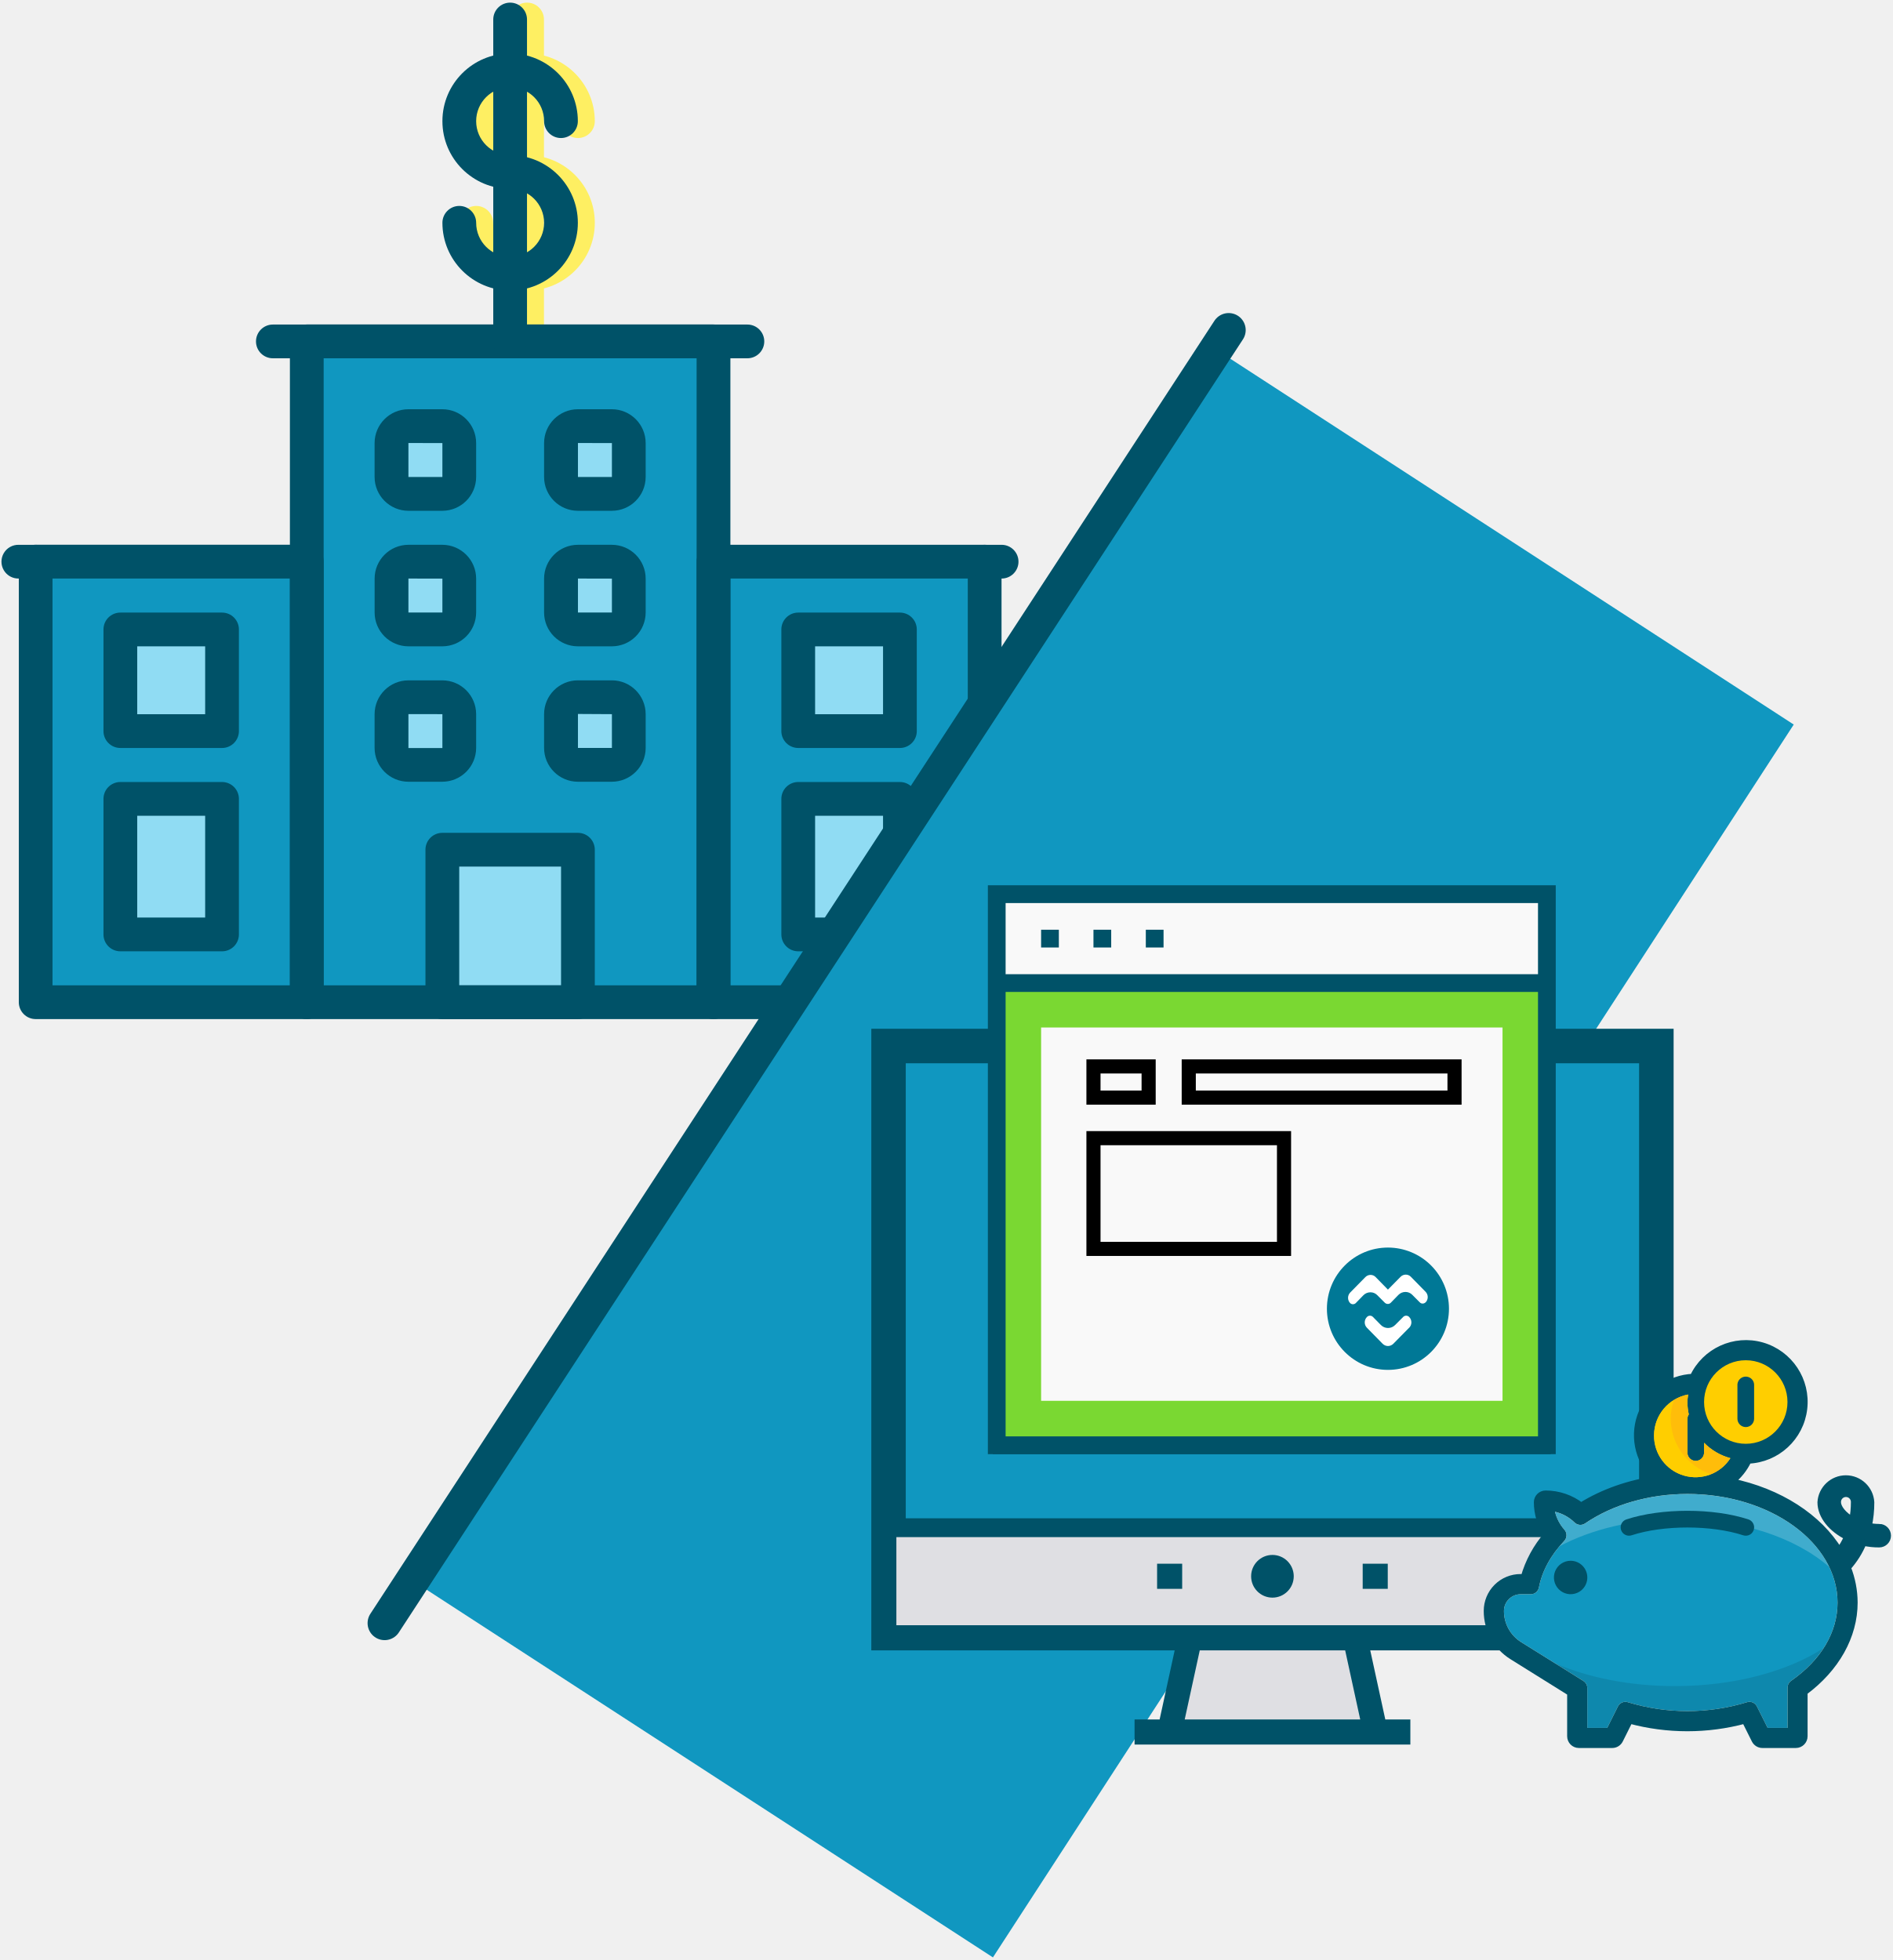
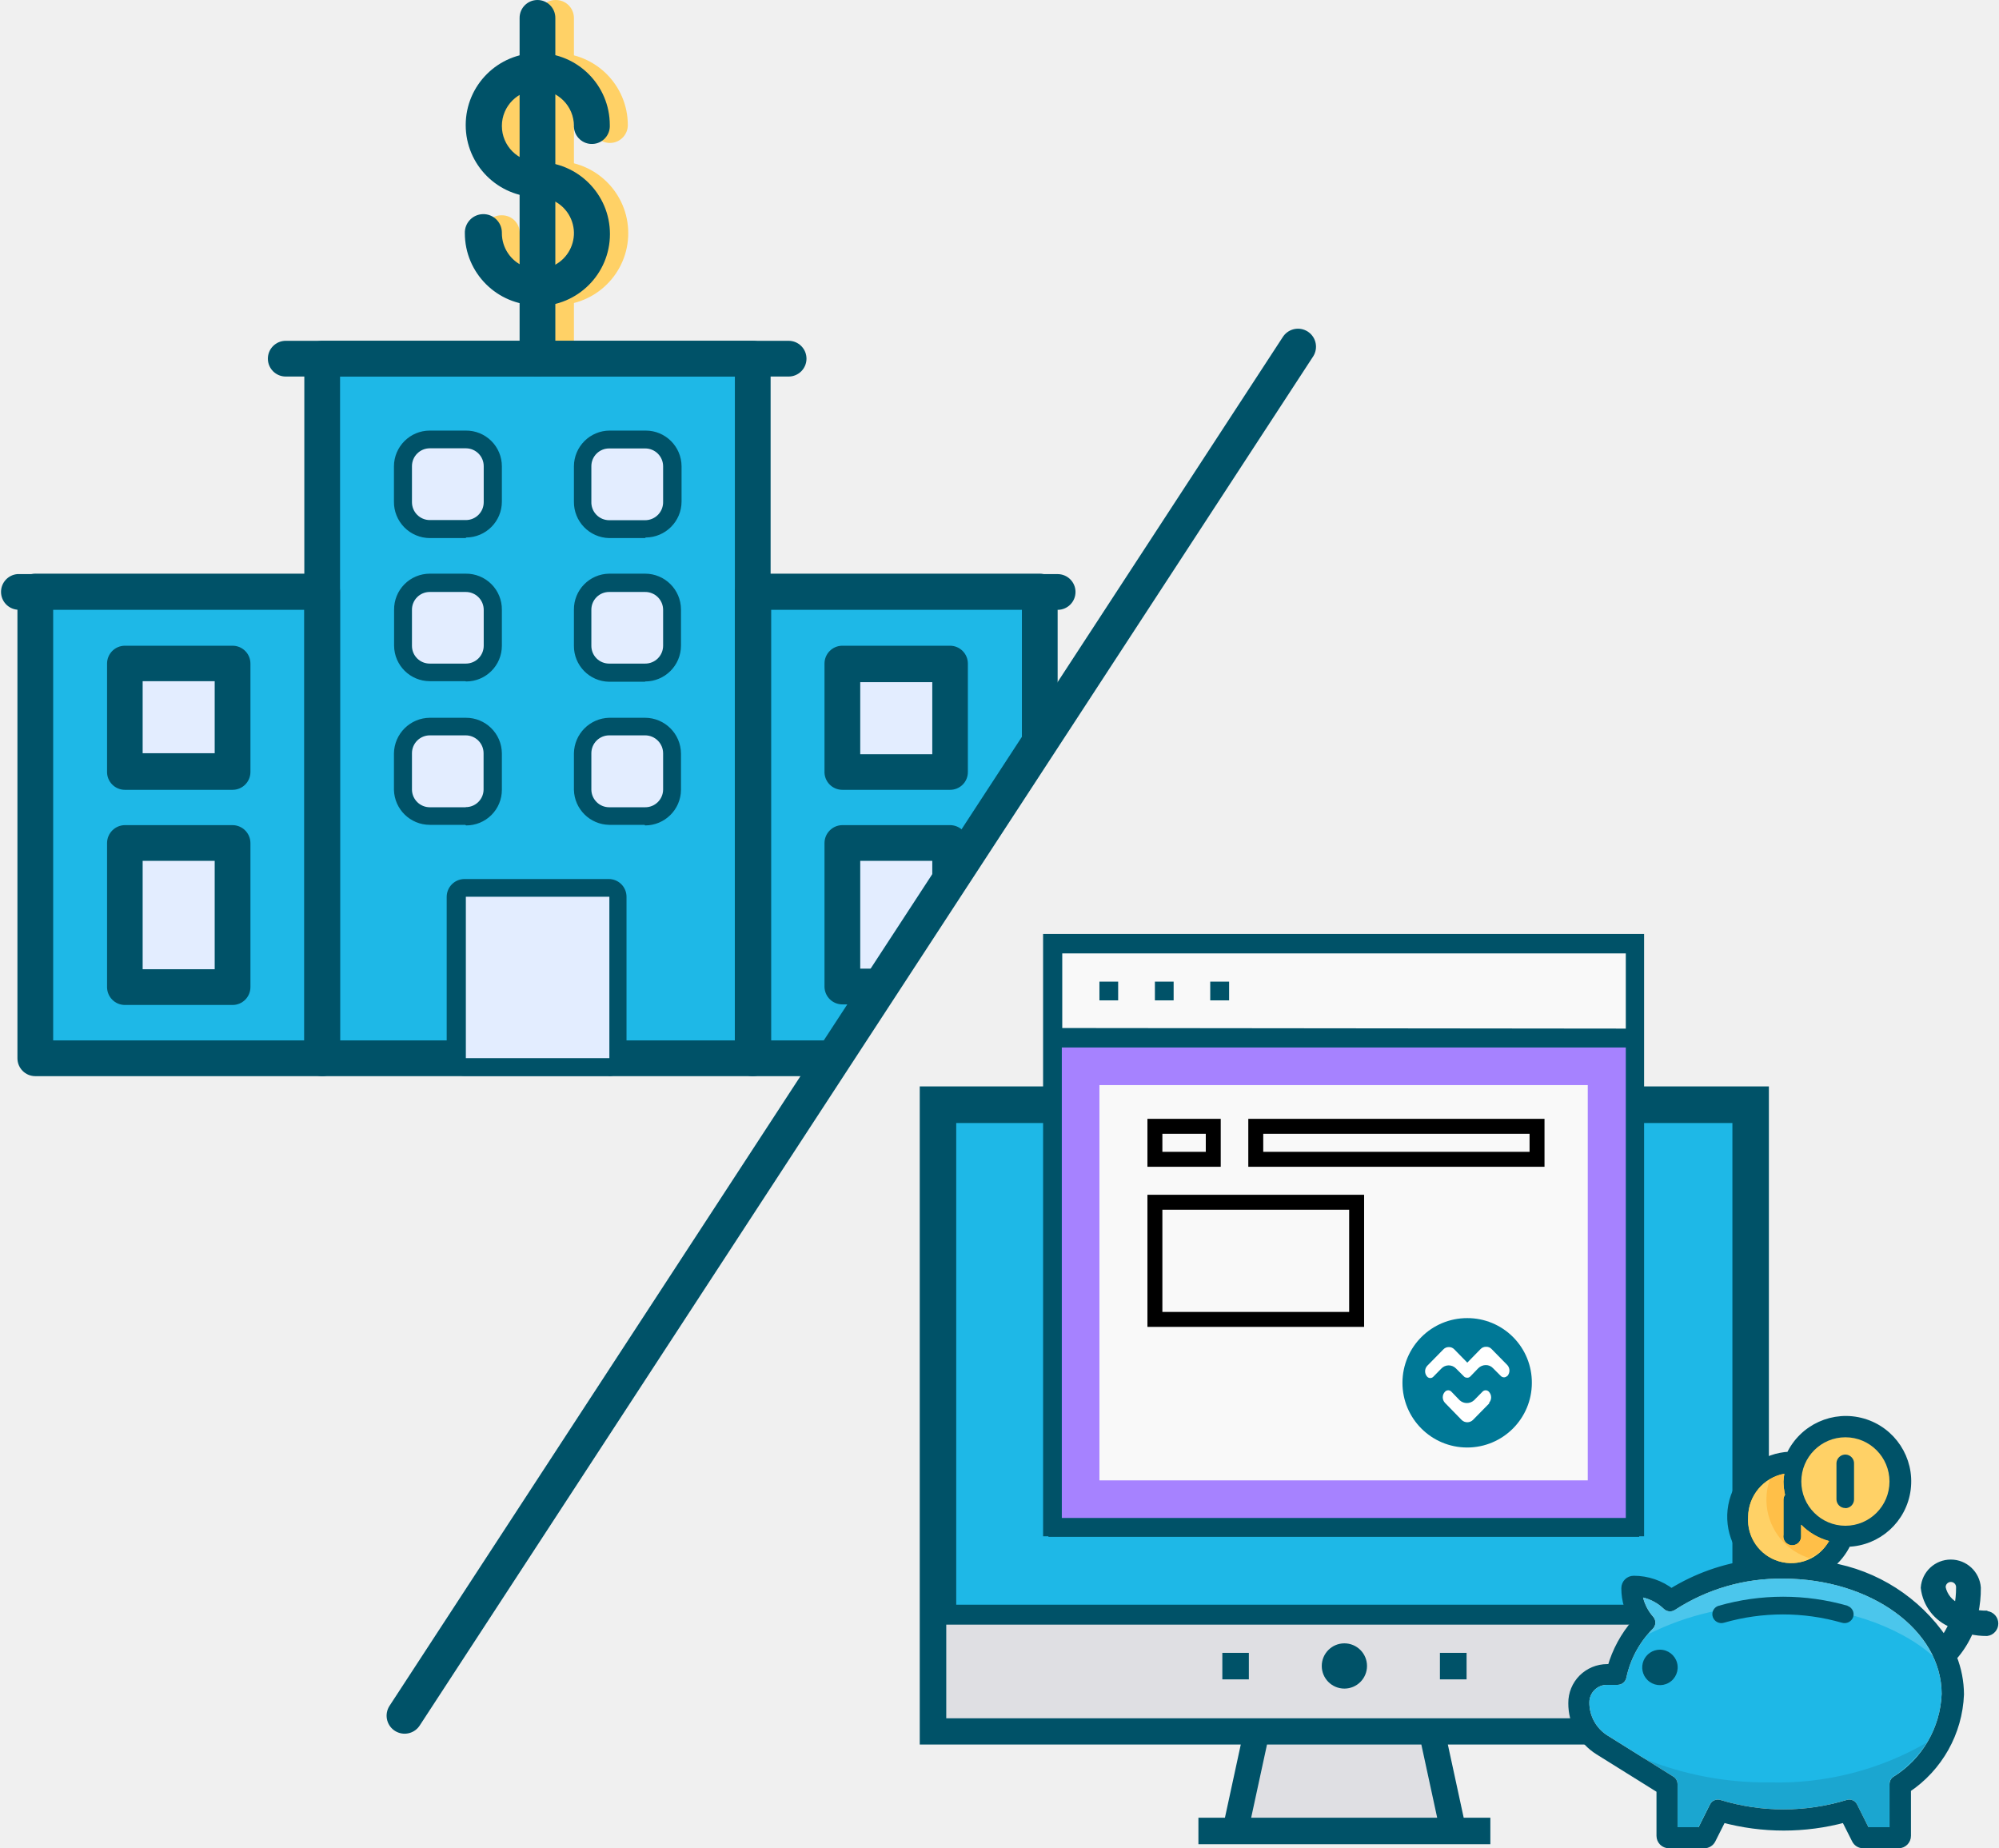
- <svg xmlns="http://www.w3.org/2000/svg" width="278" height="288" viewBox="0 0 278 288">
-   <g fill="none" fill-rule="evenodd">
-     <g fill-rule="nonzero">
-       <path fill="#1097C0" d="M5.23 147.26h39.837V82.533H5.23z" />
-       <path fill="#1097C0" d="M45.067 147.26h59.751V50.168h-59.75zM104.818 147.26h39.833V82.533h-39.833z" />
-       <path fill="#90DCF3" d="M64.982 72.572H60a2.49 2.49 0 0 1-2.49-2.49v-4.978a2.49 2.49 0 0 1 2.49-2.49h4.978a2.49 2.49 0 0 1 2.49 2.49v4.978a2.49 2.49 0 0 1-2.49 2.49M89.882 72.572H84.9a2.49 2.49 0 0 1-2.49-2.49v-4.978a2.49 2.49 0 0 1 2.49-2.49h4.982a2.49 2.49 0 0 1 2.49 2.49v4.978a2.49 2.49 0 0 1-2.49 2.49M64.982 92.49H60A2.49 2.49 0 0 1 57.513 90v-4.978a2.49 2.49 0 0 1 2.49-2.49h4.979a2.49 2.49 0 0 1 2.49 2.49V90a2.49 2.49 0 0 1-2.49 2.49M89.882 92.49H84.9A2.49 2.49 0 0 1 82.41 90v-4.978a2.49 2.49 0 0 1 2.49-2.49h4.982a2.49 2.49 0 0 1 2.49 2.49V90a2.49 2.49 0 0 1-2.49 2.49M64.982 112.41H60a2.49 2.49 0 0 1-2.49-2.492v-4.981a2.49 2.49 0 0 1 2.49-2.49h4.978a2.49 2.49 0 0 1 2.49 2.49v4.977a2.49 2.49 0 0 1-2.49 2.491M89.882 112.41H84.9a2.49 2.49 0 0 1-2.49-2.492v-4.981a2.49 2.49 0 0 1 2.49-2.49h4.982a2.49 2.49 0 0 1 2.49 2.49v4.977a2.49 2.49 0 0 1-2.49 2.491M64.986 147.26H84.9v-22.405H64.986zM17.68 137.305h14.937v-19.918H17.68zM17.68 107.428h14.937V92.49H17.68zM117.264 137.305h14.941v-19.918h-14.94zM117.264 107.428h14.941V92.49h-14.94z" />
-       <path fill="#FEEF62" d="M77.432 42.687c-5.491-.007-9.941-4.456-9.948-9.948a2.479 2.479 0 0 1 4.958 0 4.99 4.99 0 1 0 4.99-4.989 9.947 9.947 0 1 1 9.947-9.947 2.479 2.479 0 0 1-4.958 0 4.99 4.99 0 1 0-4.99 4.99c5.495 0 9.95 4.454 9.95 9.948 0 5.495-4.455 9.95-9.95 9.95v-.004z" />
-       <path fill="#FEEF62" d="M77.432 52.646a2.479 2.479 0 0 1-2.48-2.479V2.866a2.479 2.479 0 1 1 4.959 0v47.301c0 1.37-1.11 2.48-2.48 2.48z" />
-       <path fill="#005268" d="M104.818 149.743h-59.75a2.479 2.479 0 0 1-2.48-2.479V50.16c0-1.369 1.11-2.479 2.48-2.479h59.75c1.37 0 2.48 1.11 2.48 2.48v97.104c0 1.37-1.11 2.48-2.48 2.48zm-57.272-4.961h54.79V52.646h-54.79v92.136z" />
-       <path fill="#005268" d="M144.651 149.743h-39.833a2.479 2.479 0 0 1-2.479-2.479V82.528c0-1.37 1.11-2.48 2.48-2.48h39.832c1.37 0 2.48 1.11 2.48 2.48v64.736c0 1.37-1.11 2.48-2.48 2.48zm-37.354-4.957h34.875V85.01h-34.875V144.786zM45.067 149.743H5.234a2.479 2.479 0 0 1-2.47-2.482V82.524c0-1.37 1.109-2.48 2.478-2.48h39.825c1.37 0 2.48 1.11 2.48 2.48v64.737a2.479 2.479 0 0 1-2.48 2.482zm-37.354-4.957h34.875V85.01H7.713v59.775z" />
-       <path fill="#005268" d="M5.234 85.01h-2.49a2.479 2.479 0 1 1 0-4.957h2.49a2.479 2.479 0 1 1 0 4.958zM147.142 85.01h-2.49a2.479 2.479 0 1 1 0-4.957h2.49a2.479 2.479 0 1 1 0 4.958zM109.796 52.646h-69.71a2.479 2.479 0 1 1 0-4.958h69.71a2.479 2.479 0 0 1 0 4.958zM64.982 75.055H60a4.974 4.974 0 0 1-4.97-4.97v-4.981a4.974 4.974 0 0 1 4.97-4.97h4.978a4.974 4.974 0 0 1 4.97 4.97v4.978a4.974 4.974 0 0 1-4.966 4.973zM60 65.096v4.99h4.99v-4.982L60 65.096zM89.882 75.055H84.9a4.974 4.974 0 0 1-4.97-4.97v-4.981a4.974 4.974 0 0 1 4.97-4.97h4.982a4.974 4.974 0 0 1 4.97 4.97v4.978a4.974 4.974 0 0 1-4.97 4.973zm-4.978-9.959v4.99h4.99v-4.982l-4.99-.008zM64.982 94.97H60A4.974 4.974 0 0 1 55.034 90v-4.978A4.974 4.974 0 0 1 60 80.052h4.978a4.974 4.974 0 0 1 4.97 4.97V90a4.974 4.974 0 0 1-4.966 4.97zM60 85.01V90h4.99v-4.978L60 85.011zM89.882 94.97H84.9A4.974 4.974 0 0 1 79.93 90v-4.978a4.974 4.974 0 0 1 4.97-4.97h4.982a4.974 4.974 0 0 1 4.97 4.97V90a4.974 4.974 0 0 1-4.97 4.97zm-4.978-9.96V90h4.99v-4.978l-4.99-.011zM64.982 114.868H60a4.974 4.974 0 0 1-4.97-4.97v-4.961A4.974 4.974 0 0 1 60 99.97h4.978a4.974 4.974 0 0 1 4.97 4.97v4.977a4.974 4.974 0 0 1-4.966 4.95zM60 104.928v4.99h4.99v-4.981l-4.99-.008zM89.882 114.868H84.9a4.974 4.974 0 0 1-4.97-4.97v-4.961a4.974 4.974 0 0 1 4.97-4.97h4.982a4.974 4.974 0 0 1 4.97 4.97v4.977a4.974 4.974 0 0 1-4.97 4.954zm-4.978-9.959v4.99h4.99v-4.962l-4.99-.028zM84.9 149.743H64.982a2.479 2.479 0 0 1-2.48-2.479v-22.409c0-1.369 1.11-2.479 2.48-2.479H84.9c1.37 0 2.479 1.11 2.479 2.48v22.405a2.479 2.479 0 0 1-2.479 2.482zm-17.44-4.957h14.961v-17.448H67.464v17.448h-.003zM74.94 42.687c-5.49-.007-9.94-4.456-9.947-9.948a2.479 2.479 0 1 1 4.958 0 4.99 4.99 0 1 0 4.99-4.989c-5.494 0-9.948-4.454-9.948-9.947 0-5.494 4.454-9.948 9.948-9.948 5.494 0 9.947 4.454 9.947 9.948a2.479 2.479 0 0 1-4.958 0 4.99 4.99 0 1 0-4.99 4.99c5.496 0 9.95 4.454 9.95 9.948 0 5.495-4.454 9.95-9.95 9.95v-.004z" />
-       <path fill="#005268" d="M74.94 52.646a2.479 2.479 0 0 1-2.478-2.479V2.866a2.479 2.479 0 1 1 4.958 0v47.301c0 1.37-1.11 2.48-2.48 2.48zM32.617 139.784H17.68a2.479 2.479 0 0 1-2.479-2.479v-19.918c0-1.37 1.11-2.48 2.48-2.48h14.936c1.37 0 2.48 1.11 2.48 2.48v19.918c0 1.37-1.11 2.48-2.48 2.48zm-12.458-4.958h9.98v-14.96h-9.98v14.96zM32.617 109.907H17.68a2.479 2.479 0 0 1-2.479-2.48V92.492c0-1.37 1.11-2.48 2.48-2.48h14.936c1.37 0 2.48 1.11 2.48 2.48v14.937c0 1.369-1.11 2.479-2.48 2.479zm-12.458-4.958h9.98v-9.98h-9.98v9.98zM132.201 139.784h-14.937a2.479 2.479 0 0 1-2.478-2.479v-19.918c0-1.37 1.11-2.48 2.478-2.48h14.937c1.37 0 2.48 1.11 2.48 2.48v19.918c0 1.37-1.11 2.48-2.48 2.48zm-12.458-4.958h9.98v-14.96h-9.98v14.96zM132.201 109.907h-14.937a2.479 2.479 0 0 1-2.478-2.48V92.492c0-1.37 1.11-2.48 2.478-2.48h14.937c1.37 0 2.48 1.11 2.48 2.48v14.937c0 1.369-1.11 2.479-2.48 2.479zm-12.458-4.958h9.98v-9.98h-9.98v9.98z" />
-     </g>
-     <path fill="#1097C0" d="M179.643 52l83.867 54.464-117.642 181.153L62 233.153z" />
-     <path stroke="#005268" stroke-linecap="round" stroke-width="5" d="M180.5 48.5l-124 190" />
-     <g transform="translate(128 130)">
-       <path fill="#DFDFE3" fill-rule="nonzero" d="M74.029 124.498H43.826l2.947-13.84h24.31zM1.837 23.008h114.181v87.65H1.837z" />
-       <path fill="#1097C0" fill-rule="nonzero" stroke="#005268" stroke-width="2.765" d="M3.679 24.853h110.498V94.48H3.679z" />
-       <ellipse cx="58.928" cy="101.617" fill="#005268" fill-rule="nonzero" rx="3.131" ry="3.137" />
-       <path fill="#FFF" fill-rule="nonzero" d="M19.701 25.961H97.97v55.097H19.701z" />
-       <path fill="#005268" fill-rule="nonzero" d="M117.864 112.504V21.163H0v91.34h44.567l-2.21 10.15h-3.683v3.69H79.19v-3.69h-3.683l-2.21-10.15h44.567zm-71.823 10.149l2.21-10.15h21.363l2.21 10.15H46.04zm-42.358-97.8h14.18v58.818h81.953V24.853h14.365v83.96H3.683v-83.96z" />
-       <path fill="#005268" fill-rule="nonzero" d="M41.985 99.771h3.683v3.691h-3.683zM72.187 99.771h3.683v3.691h-3.683z" />
-       <path fill="#193651" fill-rule="nonzero" d="M32.408 36.663h36.096v3.691H32.408zM74.213 36.663h11.234v3.691H74.213zM46.405 49.765h39.043v3.691H46.405zM32.408 49.765h8.103v3.691h-8.103z" />
-       <path fill="#7AD832" fill-rule="nonzero" d="M18.428 14.448h80.818v67.917H18.428z" />
-       <path fill="#F9F9F9" fill-rule="nonzero" d="M24.945 20.978h67.784v54.855H24.945zM18.428 1.389h80.818v13.06H18.428z" />
-       <path fill="#005268" fill-rule="nonzero" d="M17.123.08v83.591h83.425V.081H17.123zm80.82 80.98H19.73V15.754h78.212V81.06zM19.73 13.148V2.694h78.212v10.454H19.73z" />
-       <path fill="#005268" fill-rule="nonzero" d="M24.945 6.613h2.606v2.611h-2.606zM32.636 6.613h2.606v2.611h-2.606zM40.327 6.613h2.606v2.611h-2.606z" />
-       <path stroke="#000" stroke-width="2.074" d="M32.638 37.24h27.993v16.271H32.638zM46.635 26.699h39.043v4.583H46.635zM32.638 26.699h8.103v4.583h-8.103z" />
-       <g fill-rule="nonzero" transform="translate(90.47 67.352)">
-         <path fill="#005268" stroke="#005268" d="M57.602 27.075c-.536 0-1.07-.054-1.596-.16.251-1.157.376-2.34.371-3.524a3.686 3.686 0 0 0-3.676-3.465 3.686 3.686 0 0 0-3.677 3.465c0 2.018 1.612 3.921 3.914 5.06a10.643 10.643 0 0 1-1.211 2.109c-2.993-4.96-8.808-8.74-15.907-10.19a8.591 8.591 0 0 0 2.532-3.154 8.57 8.57 0 0 0 8.169-7.55A8.58 8.58 0 0 0 40.369.39a8.558 8.558 0 0 0-10.111 4.624 8.52 8.52 0 0 0-7.712 5.71 8.545 8.545 0 0 0 2.48 9.282c-4.11.563-7.975 1.908-11.225 3.935a8.507 8.507 0 0 0-5.214-1.78c-.677 0-1.225.55-1.225 1.227a8.528 8.528 0 0 0 1.473 4.768 16.31 16.31 0 0 0-3.407 6.28H4.91a4.9 4.9 0 0 0-3.472 1.438A4.92 4.92 0 0 0 0 39.353a7.825 7.825 0 0 0 3.697 6.673l8.557 5.342v6.4c0 .678.548 1.228 1.224 1.228h4.901c.464 0 .888-.263 1.096-.679l1.45-2.906a32.562 32.562 0 0 0 16.964 0l1.45 2.906c.209.416.633.678 1.096.679h4.915c.677 0 1.225-.55 1.225-1.228v-6.5c4.682-3.46 7.353-8.209 7.353-13.147a14.162 14.162 0 0 0-.995-5.137 12.971 12.971 0 0 0 2.334-3.706c.767.168 1.55.25 2.335.246.677 0 1.225-.55 1.225-1.228 0-.678-.548-1.228-1.225-1.228v.007zm-3.914-1.017c-1.363-.776-2.203-1.846-2.203-2.667a1.227 1.227 0 1 1 2.452 0c0 .897-.086 1.793-.258 2.673l.01-.006z" />
-         <ellipse cx="37.995" cy="8.659" fill="#FFCE00" rx="6.126" ry="6.138" />
-         <path fill="#FFCA28" d="M24.517 13.57a6.12 6.12 0 0 1 5.011-6.011 8.46 8.46 0 0 0-.11 1.098 8.58 8.58 0 0 0 .202 1.82c-.126.188-.197.409-.202.636v4.91a1.227 1.227 0 1 0 2.451 0v-1.37a8.555 8.555 0 0 0 3.861 2.257 6.085 6.085 0 0 1-6.858 2.547 6.102 6.102 0 0 1-4.355-5.887z" />
-         <path fill="#FFCE00" d="M24.517 13.57a6.12 6.12 0 0 1 5.011-6.011 8.46 8.46 0 0 0-.11 1.098 8.58 8.58 0 0 0 .202 1.82c-.126.188-.197.409-.202.636v4.91a1.227 1.227 0 1 0 2.451 0v-1.37a8.555 8.555 0 0 0 3.861 2.257 6.085 6.085 0 0 1-6.858 2.547 6.102 6.102 0 0 1-4.355-5.887z" />
-         <path fill="#FFA21A" d="M31.87 14.654v1.37a1.227 1.227 0 1 1-2.452 0v-4.91c.005-.228.076-.449.202-.637a8.59 8.59 0 0 1-.202-1.82c.013-.368.05-.735.11-1.098-.733.14-1.435.41-2.072.8a8.496 8.496 0 0 0-.492 2.754 8.657 8.657 0 0 0 5.928 8.152 6.099 6.099 0 0 0 2.833-2.355 8.558 8.558 0 0 1-3.856-2.256z" opacity=".39" />
-         <path fill="#005268" d="M37.995 12.34c.677 0 1.225-.55 1.225-1.227v-4.91a1.227 1.227 0 1 0-2.452 0v4.91a1.228 1.228 0 0 0 1.227 1.227z" />
-         <path fill="#FDD1B0" d="M44.66 49.626a1.23 1.23 0 0 0-.528 1.01v5.905h-2.925l-1.573-3.148a1.22 1.22 0 0 0-1.464-.623 29.939 29.939 0 0 1-17.495 0 1.224 1.224 0 0 0-1.464.623l-1.573 3.148h-2.923v-5.854c0-.424-.219-.818-.578-1.042l-9.135-5.702a5.38 5.38 0 0 1-2.532-4.59 2.456 2.456 0 0 1 2.443-2.448h1.489c.586 0 1.09-.415 1.202-.991.46-2.418 1.754-4.78 3.713-6.83.44-.46.456-1.18.037-1.659a6.144 6.144 0 0 1-1.382-2.636 6.113 6.113 0 0 1 2.871 1.58 1.218 1.218 0 0 0 1.542.134c4.107-2.791 9.439-4.33 15.033-4.33 12.161 0 22.056 7.15 22.056 15.962.002 4.352-2.422 8.437-6.814 11.491z" />
-         <path fill="#1097C0" d="M44.66 49.626a1.23 1.23 0 0 0-.528 1.01v5.905h-2.925l-1.573-3.148a1.22 1.22 0 0 0-1.464-.623 29.939 29.939 0 0 1-17.495 0 1.224 1.224 0 0 0-1.464.623l-1.573 3.148h-2.923v-5.854c0-.424-.219-.818-.578-1.042l-9.135-5.702a5.38 5.38 0 0 1-2.532-4.59 2.456 2.456 0 0 1 2.443-2.448h1.489c.586 0 1.09-.415 1.202-.991.46-2.418 1.754-4.78 3.713-6.83.44-.46.456-1.18.037-1.659a6.144 6.144 0 0 1-1.382-2.636 6.113 6.113 0 0 1 2.871 1.58 1.218 1.218 0 0 0 1.542.134c4.107-2.791 9.439-4.33 15.033-4.33 12.161 0 22.056 7.15 22.056 15.962.002 4.352-2.422 8.437-6.814 11.491z" />
-         <path fill="#005268" d="M12.263 31.985c-.992 0-1.886.599-2.265 1.517a2.46 2.46 0 0 0 .531 2.677 2.448 2.448 0 0 0 2.672.532 2.457 2.457 0 0 0-.938-4.726z" />
-         <path fill="#FFF" d="M11.317 29.063c-.23.247-.43.512-.647.768 4.715-2.484 10.82-3.995 17.523-3.995 9.118 0 17.164 2.791 22.042 7.051-2.993-6.227-11.188-10.735-20.817-10.735-5.587 0-10.926 1.537-15.033 4.33-.48.33-1.125.274-1.542-.134a6.113 6.113 0 0 0-2.87-1.58 6.144 6.144 0 0 0 1.38 2.637 1.229 1.229 0 0 1-.036 1.658z" opacity=".2" />
-         <path fill="#000" d="M27.58 50.401c-6.625 0-12.709-1.252-17.573-3.337l4.132 2.578c.36.224.578.619.578 1.043v5.854h2.917l1.572-3.148c.269-.54.89-.805 1.464-.623a29.939 29.939 0 0 0 17.496 0 1.22 1.22 0 0 1 1.464.623l1.577 3.15h2.919v-5.905c0-.402.196-.78.527-1.01a17.428 17.428 0 0 0 4.737-4.781C44.107 48.242 36.305 50.4 27.58 50.4z" opacity=".1" />
-         <path fill="#005268" d="M38.377 25.908c-5.129-1.687-12.79-1.687-17.919 0a1.227 1.227 0 0 0 .765 2.334c4.643-1.527 11.74-1.527 16.39 0a1.225 1.225 0 0 0 1.595-.973 1.227 1.227 0 0 0-.83-1.361z" />
-       </g>
-       <path fill="#FFF" d="M76.11 54.6c-4.362 0-7.897 3.544-7.897 7.916s3.535 7.916 7.897 7.916c4.361 0 7.897-3.544 7.897-7.916 0-2.1-.832-4.113-2.313-5.598A7.887 7.887 0 0 0 76.11 54.6z" />
-       <path fill="#007896" fill-rule="nonzero" d="M75.896 53.316c-4.95 0-8.964 4.023-8.964 8.986 0 4.963 4.014 8.986 8.964 8.986 4.951 0 8.965-4.023 8.965-8.986a8.997 8.997 0 0 0-2.626-6.354 8.953 8.953 0 0 0-6.339-2.632zm3.099 11.794l-2.309 2.342a1.12 1.12 0 0 1-.784.331 1.12 1.12 0 0 1-.784-.331L72.82 65.11a1.125 1.125 0 0 1 0-1.6.61.61 0 0 1 .874 0l1.165 1.184a1.466 1.466 0 0 0 2.095 0l1.182-1.185a.61.61 0 0 1 .874 0 1.125 1.125 0 0 1-.005 1.601h-.011zm2.426-3.746a.599.599 0 0 1-.426.18.56.56 0 0 1-.41-.169l-1.12-1.123a1.393 1.393 0 0 0-.997-.416c-.388 0-.76.155-1.03.433l-1.121 1.151a.599.599 0 0 1-.56.169.56.56 0 0 1-.314-.163l-1.12-1.123a1.393 1.393 0 0 0-.998-.416c-.388 0-.76.155-1.031.432l-1.12 1.152a.598.598 0 0 1-.835 0 1.125 1.125 0 0 1 0-1.534l2.24-2.28c.202-.208.479-.325.768-.325.276 0 .541.11.734.308l1.815 1.854 1.85-1.876c.201-.208.478-.325.767-.326.28-.003.55.109.745.31l2.202 2.246c.387.437.375 1.099-.028 1.522l-.011-.006z" />
-     </g>
-   </g>
+ <svg xmlns="http://www.w3.org/2000/svg" viewBox="0 0 138.73 128.23">
+   <rect x="2.45" y="41.07" width="19.92" height="32.36" style="fill:#1eb8e7" />
+   <rect x="22.37" y="24.89" width="29.88" height="48.55" style="fill:#1eb8e7" />
+   <polygon points="58.72 73.44 72.16 52.75 72.16 41.07 52.24 41.07 52.24 73.44 58.72 73.44" style="fill:#1eb8e7" />
+   <path d="M38.72,21.34a5,5,0,0,1-5-5A1.25,1.25,0,0,1,35,15.13a1.23,1.23,0,0,1,1.24,1.24h0a2.5,2.5,0,1,0,2.5-2.5h0a5,5,0,1,1,5-5h0a1.24,1.24,0,0,1-2.48,0,2.5,2.5,0,1,0-2.49,2.5h0a5,5,0,0,1,0,10Z" transform="translate(-0.17 -0.19)" style="fill:#ffd166" />
+   <path d="M38.72,26.32a1.23,1.23,0,0,1-1.24-1.24h0V1.43A1.24,1.24,0,0,1,38.72.19,1.25,1.25,0,0,1,40,1.43V25.08a1.24,1.24,0,0,1-1.24,1.24Z" transform="translate(-0.17 -0.19)" style="fill:#ffd166" />
+   <path d="M52.41,74.87H22.53a1.24,1.24,0,0,1-1.24-1.24V25.08a1.24,1.24,0,0,1,1.24-1.24H52.41a1.24,1.24,0,0,1,1.24,1.24V73.63a1.24,1.24,0,0,1-1.24,1.24ZM23.77,72.39h27.4V26.32H23.77V72.39Z" transform="translate(-0.17 -0.19)" style="fill:#005268" />
+   <path d="M2.62,42.5H1.37a1.24,1.24,0,0,1,0-2.47H2.62a1.24,1.24,0,0,1,0,2.48Zm70.95,0H72.33a1.24,1.24,0,0,1,0-2.47h1.24a1.24,1.24,0,1,1,0,2.48ZM54.9,26.32H20A1.24,1.24,0,0,1,20,23.84H54.9a1.24,1.24,0,0,1,0,2.48ZM32.49,37.53H30A2.5,2.5,0,0,1,27.51,35V32.55A2.49,2.49,0,0,1,30,30.07h2.49A2.48,2.48,0,0,1,35,32.55V35a2.49,2.49,0,0,1-2.48,2.49Zm-2.49-5V35h2.49V32.55Zm14.94,5H42.45A2.5,2.5,0,0,1,40,35V32.55a2.49,2.49,0,0,1,2.49-2.48h2.49a2.49,2.49,0,0,1,2.49,2.48V35a2.5,2.5,0,0,1-2.49,2.49Zm-2.49-5V35H45V32.55Zm-10,14.93H30A2.48,2.48,0,0,1,27.52,45V42.51A2.48,2.48,0,0,1,30,40h2.49A2.48,2.48,0,0,1,35,42.51V45a2.48,2.48,0,0,1-2.48,2.48ZM30,42.5V45h2.49V42.51Zm14.94,5H42.45A2.48,2.48,0,0,1,40,45V42.51A2.48,2.48,0,0,1,42.45,40h2.49a2.49,2.49,0,0,1,2.49,2.48V45a2.49,2.49,0,0,1-2.49,2.48Zm-2.49-5V45H45V42.51Zm-10,14.93H30A2.49,2.49,0,0,1,27.51,55V52.47A2.51,2.51,0,0,1,30,50h2.49A2.49,2.49,0,0,1,35,52.47V55a2.47,2.47,0,0,1-2.48,2.47Zm-2.49-5V55h2.49V52.47Zm14.94,5H42.45A2.49,2.49,0,0,1,40,55V52.47A2.51,2.51,0,0,1,42.45,50h2.49a2.5,2.5,0,0,1,2.49,2.49V55a2.49,2.49,0,0,1-2.49,2.47Zm-2.49-5V55H45V52.47l-2.5,0Zm0,22.42h-10a1.24,1.24,0,0,1-1.24-1.24V62.43a1.24,1.24,0,0,1,1.24-1.24h10a1.23,1.23,0,0,1,1.24,1.24v11.2a1.24,1.24,0,0,1-1.24,1.24Zm-8.72-2.48h7.48V63.67H33.73v8.72Zm3.74-51a5,5,0,0,1-5-5A1.24,1.24,0,0,1,35,16.3v.07a2.5,2.5,0,1,0,2.49-2.5h0a5,5,0,1,1,5-5h0A1.24,1.24,0,1,1,40,9a.09.09,0,0,1,0-.07,2.5,2.5,0,1,0-2.5,2.5h0a5,5,0,0,1,0,10Z" transform="translate(-0.17 -0.19)" style="fill:#005268" />
+   <path d="M42.45,46.24h2.49A1.24,1.24,0,0,0,46.19,45V42.51a1.24,1.24,0,0,0-1.25-1.24H42.45a1.23,1.23,0,0,0-1.24,1.24V45A1.23,1.23,0,0,0,42.45,46.24Z" transform="translate(-0.17 -0.19)" style="fill:#e3edff" />
+   <path d="M42.45,56.21h2.49A1.24,1.24,0,0,0,46.19,55V52.47a1.25,1.25,0,0,0-1.25-1.25H42.45a1.24,1.24,0,0,0-1.24,1.25V55h0A1.24,1.24,0,0,0,42.45,56.21Z" transform="translate(-0.17 -0.19)" style="fill:#e3edff" />
+   <path d="M42.45,36.29h2.49A1.25,1.25,0,0,0,46.19,35V32.55a1.24,1.24,0,0,0-1.25-1.24H42.45a1.23,1.23,0,0,0-1.24,1.24V35A1.24,1.24,0,0,0,42.45,36.29Z" transform="translate(-0.17 -0.19)" style="fill:#e3edff" />
+   <rect x="32.33" y="62.23" width="9.96" height="11.2" style="fill:#e3edff" />
+   <polygon points="65.94 62.33 65.94 58.5 58.47 58.5 58.47 68.46 61.95 68.46 65.94 62.33" style="fill:#e3edff" />
+   <rect x="58.46" y="46.05" width="7.47" height="7.47" style="fill:#e3edff" />
+   <path d="M32.49,41.27H30a1.23,1.23,0,0,0-1.24,1.24V45A1.23,1.23,0,0,0,30,46.24h2.49A1.24,1.24,0,0,0,33.74,45V42.51A1.24,1.24,0,0,0,32.49,41.27Z" transform="translate(-0.17 -0.19)" style="fill:#e3edff" />
+   <path d="M32.49,56.2A1.23,1.23,0,0,0,33.73,55V52.47a1.24,1.24,0,0,0-1.24-1.25H30a1.24,1.24,0,0,0-1.24,1.25V55h0A1.24,1.24,0,0,0,30,56.21h2.49Z" transform="translate(-0.17 -0.19)" style="fill:#e3edff" />
+   <rect x="8.67" y="46.05" width="7.47" height="7.47" style="fill:#e3edff" />
+   <rect x="28.59" y="31.11" width="4.98" height="4.98" rx="1.24" style="fill:#e3edff" />
+   <rect x="8.67" y="58.5" width="7.47" height="9.96" style="fill:#e3edff" />
+   <path d="M58.63,55H66.1a1.23,1.23,0,0,0,1.24-1.24V46.24A1.24,1.24,0,0,0,66.1,45H58.63a1.24,1.24,0,0,0-1.24,1.23v7.47A1.24,1.24,0,0,0,58.63,55Zm1.24-7.47h5v5h-5Z" transform="translate(-0.17 -0.19)" style="fill:#005268" />
+   <path d="M16.31,57.45H8.84A1.25,1.25,0,0,0,7.6,58.69v10a1.24,1.24,0,0,0,1.24,1.24h7.47a1.24,1.24,0,0,0,1.24-1.24v-10A1.25,1.25,0,0,0,16.31,57.45Zm-1.24,10h-5V59.93h5Z" transform="translate(-0.17 -0.19)" style="fill:#005268" />
+   <path d="M16.31,45H8.84A1.24,1.24,0,0,0,7.6,46.24v7.47A1.24,1.24,0,0,0,8.84,55h7.47a1.24,1.24,0,0,0,1.24-1.24V46.24A1.24,1.24,0,0,0,16.31,45Zm-1.24,7.46h-5v-5h5Z" transform="translate(-0.17 -0.19)" style="fill:#005268" />
+   <path d="M58.63,69.89h2.69l1.61-2.48H59.87V59.93h5v4.5l2.48-3.81V58.69a1.25,1.25,0,0,0-1.24-1.24H58.63a1.25,1.25,0,0,0-1.24,1.24v10A1.24,1.24,0,0,0,58.63,69.89Z" transform="translate(-0.17 -0.19)" style="fill:#005268" />
+   <path d="M37.47,26.32h0a1.24,1.24,0,0,0,1.24-1.24V1.43h0a1.24,1.24,0,0,0-2.48,0V25.08A1.24,1.24,0,0,0,37.47,26.32Z" transform="translate(-0.17 -0.19)" style="fill:#005268" />
+   <path d="M52.41,74.87h5.67l1.61-2.48h-6V42.51H71.09V54.85L73.57,51V41.26A1.25,1.25,0,0,0,72.33,40H52.41a1.24,1.24,0,0,0-1.24,1.24V73.63A1.23,1.23,0,0,0,52.41,74.87Z" transform="translate(-0.17 -0.19)" style="fill:#005268" />
+   <path d="M22.53,40H2.62a1.25,1.25,0,0,0-1.24,1.24V73.63a1.24,1.24,0,0,0,1.24,1.24H22.53a1.24,1.24,0,0,0,1.24-1.24V41.26A1.24,1.24,0,0,0,22.53,40ZM21.29,72.39H3.86V42.51H21.29Z" transform="translate(-0.17 -0.19)" style="fill:#005268" />
+   <path d="M90.25,24.25l-62,95" transform="translate(-0.17 -0.19)" style="fill:none;stroke:#005268;stroke-linecap:round;stroke-width:2.5px" />
+   <path d="M101,127.25H85.91l1.48-6.92H99.54ZM64.92,76.5H122v43.83H64.92Z" transform="translate(-0.17 -0.19)" style="fill:#dfdfe3" />
+   <path d="M65.84,77.43h55.25v34.81H65.84Z" transform="translate(-0.17 -0.19)" style="fill:#1eb8e7;stroke:#005268;stroke-width:1.383px" />
+   <circle cx="93.3" cy="115.61" r="1.57" style="fill:#005268" />
+   <path d="M73.85,78H113v27.55H73.85Z" transform="translate(-0.17 -0.19)" style="fill:#fff" />
+   <path d="M122.93,121.25V75.58H64v45.67H86.28l-1.1,5.08H83.34v1.84H103.6v-1.84h-1.85l-1.1-5.08ZM87,126.33l1.1-5.08H98.81l1.1,5.08ZM65.84,77.43h7.09v29.41h41V77.43h7.18v42H65.84v-42Z" transform="translate(-0.17 -0.19)" style="fill:#005268" />
+   <path d="M85,114.89h1.84v1.84H85Zm15.1,0h1.85v1.84h-1.85Z" transform="translate(-0.17 -0.19)" style="fill:#005268" />
+   <path d="M80.2,83.33h18v1.85h-18Zm20.91,0h5.61v1.85h-5.61ZM87.2,89.88h19.52v1.85H87.2Zm-7,0h4.06v1.85H80.2Z" transform="translate(-0.17 -0.19)" style="fill:#193651" />
+   <path d="M73.21,72.22h40.41v34H73.21Z" transform="translate(-0.17 -0.19)" style="fill:#a682ff" />
+   <path d="M76.47,75.49h33.89v27.43H76.47Zm-3.26-9.8h40.41v6.53H73.21Z" transform="translate(-0.17 -0.19)" style="fill:#f9f9f9" />
+   <path d="M72.56,65v41.8h41.71V65ZM113,105.53H73.86V72.88H113Zm-39.11-34V66.35H113v5.22Z" transform="translate(-0.17 -0.19)" style="fill:#005268" />
+   <path d="M76.47,68.31h1.3v1.3h-1.3Zm3.85,0h1.3v1.3h-1.3Zm3.84,0h1.31v1.3H84.16Z" transform="translate(-0.17 -0.19)" style="fill:#005268" />
+   <path d="M80.32,83.62h14v8.13h-14Zm7-5.27h19.52v2.29H87.32Zm-7,0h4.05v2.29H80.32Z" transform="translate(-0.17 -0.19)" style="fill:none;stroke:#000;stroke-width:1.037px" />
+   <path d="M138,112.21a3.53,3.53,0,0,1-.79-.08,8,8,0,0,0,.18-1.76,1.84,1.84,0,0,0-3.67,0,3.09,3.09,0,0,0,1.95,2.53,5.55,5.55,0,0,1-.6,1.06,12,12,0,0,0-7.95-5.1,4.31,4.31,0,0,0,1.26-1.58,4.29,4.29,0,1,0-4-6.1,4.27,4.27,0,0,0-2.61,7.5,14.11,14.11,0,0,0-5.61,2,4.27,4.27,0,0,0-2.61-.89.61.61,0,0,0-.61.61,4.2,4.2,0,0,0,.73,2.38,8.22,8.22,0,0,0-1.7,3.14h-.26a2.47,2.47,0,0,0-1.74.72,2.43,2.43,0,0,0-.71,1.74,3.91,3.91,0,0,0,1.84,3.34l4.28,2.67v3.2a.61.61,0,0,0,.61.61h2.45a.6.6,0,0,0,.55-.34l.73-1.45a16.26,16.26,0,0,0,8.48,0l.73,1.45a.6.6,0,0,0,.54.34h2.46a.61.61,0,0,0,.61-.61h0v-3.25a8.3,8.3,0,0,0,3.68-6.57,7.08,7.08,0,0,0-.5-2.57,6.56,6.56,0,0,0,1.17-1.86,5.06,5.06,0,0,0,1.17.13.62.62,0,0,0,0-1.23h0Zm-1.95-.51a1.88,1.88,0,0,1-1.1-1.33.61.61,0,1,1,1.22-.08v.08a6.69,6.69,0,0,1-.13,1.34Z" transform="translate(-0.17 -0.19)" style="fill:#005268;stroke:#005268;stroke-width:0.5px" />
+   <ellipse cx="128.07" cy="102.81" rx="3.06" ry="3.07" style="fill:#ffd166" />
+   <path d="M121.49,105.46a3.07,3.07,0,0,1,2.51-3,5.43,5.43,0,0,0-.06.55,4.62,4.62,0,0,0,.11.91.65.65,0,0,0-.11.32v2.46a.62.62,0,1,0,1.23.07V106a4.3,4.3,0,0,0,1.93,1.13,3,3,0,0,1-5.61-1.67Z" transform="translate(-0.17 -0.19)" style="fill:#ffca28" />
+   <path d="M121.49,105.46a3.07,3.07,0,0,1,2.51-3,5.43,5.43,0,0,0-.06.55,4.62,4.62,0,0,0,.11.91.65.65,0,0,0-.11.32v2.46a.62.62,0,1,0,1.23.07V106a4.3,4.3,0,0,0,1.93,1.13,3,3,0,0,1-5.61-1.67Z" transform="translate(-0.17 -0.19)" style="fill:#ffd166" />
+   <path d="M125.17,106v.69a.62.62,0,1,1-1.23.07v-2.53a.65.65,0,0,1,.11-.32,4.53,4.53,0,0,1-.11-.91,5.43,5.43,0,0,1,.06-.55,3.21,3.21,0,0,0-1,.4,4.25,4.25,0,0,0,2.72,5.46,3.09,3.09,0,0,0,1.42-1.18A4.3,4.3,0,0,1,125.17,106Z" transform="translate(-0.17 -0.19)" style="fill:#ffa21a;opacity:0.39;isolation:isolate" />
+   <path d="M128.23,104.85a.61.61,0,0,0,.61-.62v-2.45a.61.61,0,0,0-.57-.65.62.62,0,0,0-.65.58v2.52a.61.61,0,0,0,.61.61Z" transform="translate(-0.17 -0.19)" style="fill:#005268" />
+   <path d="M131.57,123.49a.6.6,0,0,0-.27.5v3h-1.46l-.79-1.58a.61.61,0,0,0-.73-.31,15,15,0,0,1-8.75,0,.61.61,0,0,0-.73.31l-.79,1.58h-1.46V124a.61.61,0,0,0-.29-.52l-4.56-2.85a2.69,2.69,0,0,1-1.27-2.3,1.22,1.22,0,0,1,1.22-1.22h.75a.62.62,0,0,0,.6-.5,6.82,6.82,0,0,1,1.85-3.41.61.61,0,0,0,0-.83,3.16,3.16,0,0,1-.69-1.32,3.1,3.1,0,0,1,1.44.79.62.62,0,0,0,.77.07,13.42,13.42,0,0,1,7.51-2.17c6.08,0,11,3.58,11,8A7.1,7.1,0,0,1,131.57,123.49Z" transform="translate(-0.17 -0.19)" style="fill:#fdd1b0" />
+   <path d="M131.57,123.49a.6.6,0,0,0-.27.5v3h-1.46l-.79-1.58a.61.61,0,0,0-.73-.31,15,15,0,0,1-8.75,0,.61.61,0,0,0-.73.31l-.79,1.58h-1.46V124a.61.61,0,0,0-.29-.52l-4.56-2.85a2.69,2.69,0,0,1-1.27-2.3,1.22,1.22,0,0,1,1.22-1.22h.75a.62.62,0,0,0,.6-.5,6.82,6.82,0,0,1,1.85-3.41.61.61,0,0,0,0-.83,3.16,3.16,0,0,1-.69-1.32,3.1,3.1,0,0,1,1.44.79.62.62,0,0,0,.77.07,13.42,13.42,0,0,1,7.51-2.17c6.08,0,11,3.58,11,8A7.1,7.1,0,0,1,131.57,123.49Z" transform="translate(-0.17 -0.19)" style="fill:#1eb8e7" />
+   <path d="M115.37,114.67a1.23,1.23,0,0,0-.87,2.1,1.23,1.23,0,1,0,.87-2.1Z" transform="translate(-0.17 -0.19)" style="fill:#005268" />
+   <path d="M114.89,113.21c-.11.12-.21.25-.32.38a19,19,0,0,1,8.76-2c4.56,0,8.58,1.4,11,3.53-1.49-3.11-5.59-5.37-10.41-5.37a13.42,13.42,0,0,0-7.51,2.17.62.62,0,0,1-.77-.07,3.1,3.1,0,0,0-1.44-.79,3.16,3.16,0,0,0,.69,1.32.61.61,0,0,1,0,.83Z" transform="translate(-0.17 -0.19)" style="fill:#fff;opacity:0.2;isolation:isolate" />
+   <path d="M123,123.88a22.62,22.62,0,0,1-8.79-1.67l2.07,1.29a.6.6,0,0,1,.28.52V127h1.46l.79-1.58a.61.61,0,0,1,.73-.31,15,15,0,0,0,8.75,0,.61.61,0,0,1,.73.31l.79,1.58h1.46v-3a.61.61,0,0,1,.26-.5,8.84,8.84,0,0,0,2.37-2.39A20.61,20.61,0,0,1,123,123.88Z" transform="translate(-0.17 -0.19)" style="opacity:0.1;isolation:isolate" />
+   <path d="M128.42,111.63a16.24,16.24,0,0,0-9,0,.61.61,0,0,0-.38.78.63.63,0,0,0,.77.39,14.81,14.81,0,0,1,8.19,0,.63.63,0,0,0,.78-.4.61.61,0,0,0-.4-.77Z" transform="translate(-0.17 -0.19)" style="fill:#005268" />
+   <path d="M102.06,92.3a3.94,3.94,0,0,0-4,4h0a4,4,0,0,0,3.94,4h0a4,4,0,0,0,3.94-4h0a3.94,3.94,0,0,0-3.94-4Z" transform="translate(-0.17 -0.19)" style="fill:#fff;fill-rule:evenodd" />
+   <path d="M102,91.66a4.49,4.49,0,1,0,4.48,4.49A4.47,4.47,0,0,0,102,91.66Zm1.55,5.89-1.16,1.18a.56.56,0,0,1-.78,0l-1.15-1.18a.56.56,0,0,1,0-.79h0a.3.3,0,0,1,.43,0h0l.58.6a.74.74,0,0,0,1,0h0l.59-.6a.3.3,0,0,1,.43,0h0a.57.57,0,0,1,0,.8Zm1.21-1.87a.29.29,0,0,1-.21.09.32.32,0,0,1-.21-.08l-.56-.56a.67.67,0,0,0-.5-.21.74.74,0,0,0-.51.21l-.56.58a.29.29,0,0,1-.28.08.25.25,0,0,1-.16-.08l-.56-.56a.71.71,0,0,0-.5-.21.7.7,0,0,0-.51.22l-.56.57a.29.29,0,0,1-.42,0,.56.56,0,0,1,0-.76l1.12-1.14a.51.51,0,0,1,.38-.16.51.51,0,0,1,.37.15l.91.93.92-.94a.51.51,0,0,1,.39-.16.48.48,0,0,1,.37.15l1.1,1.12a.57.57,0,0,1,0,.76Z" transform="translate(-0.17 -0.19)" style="fill:#007896" />
</svg>
